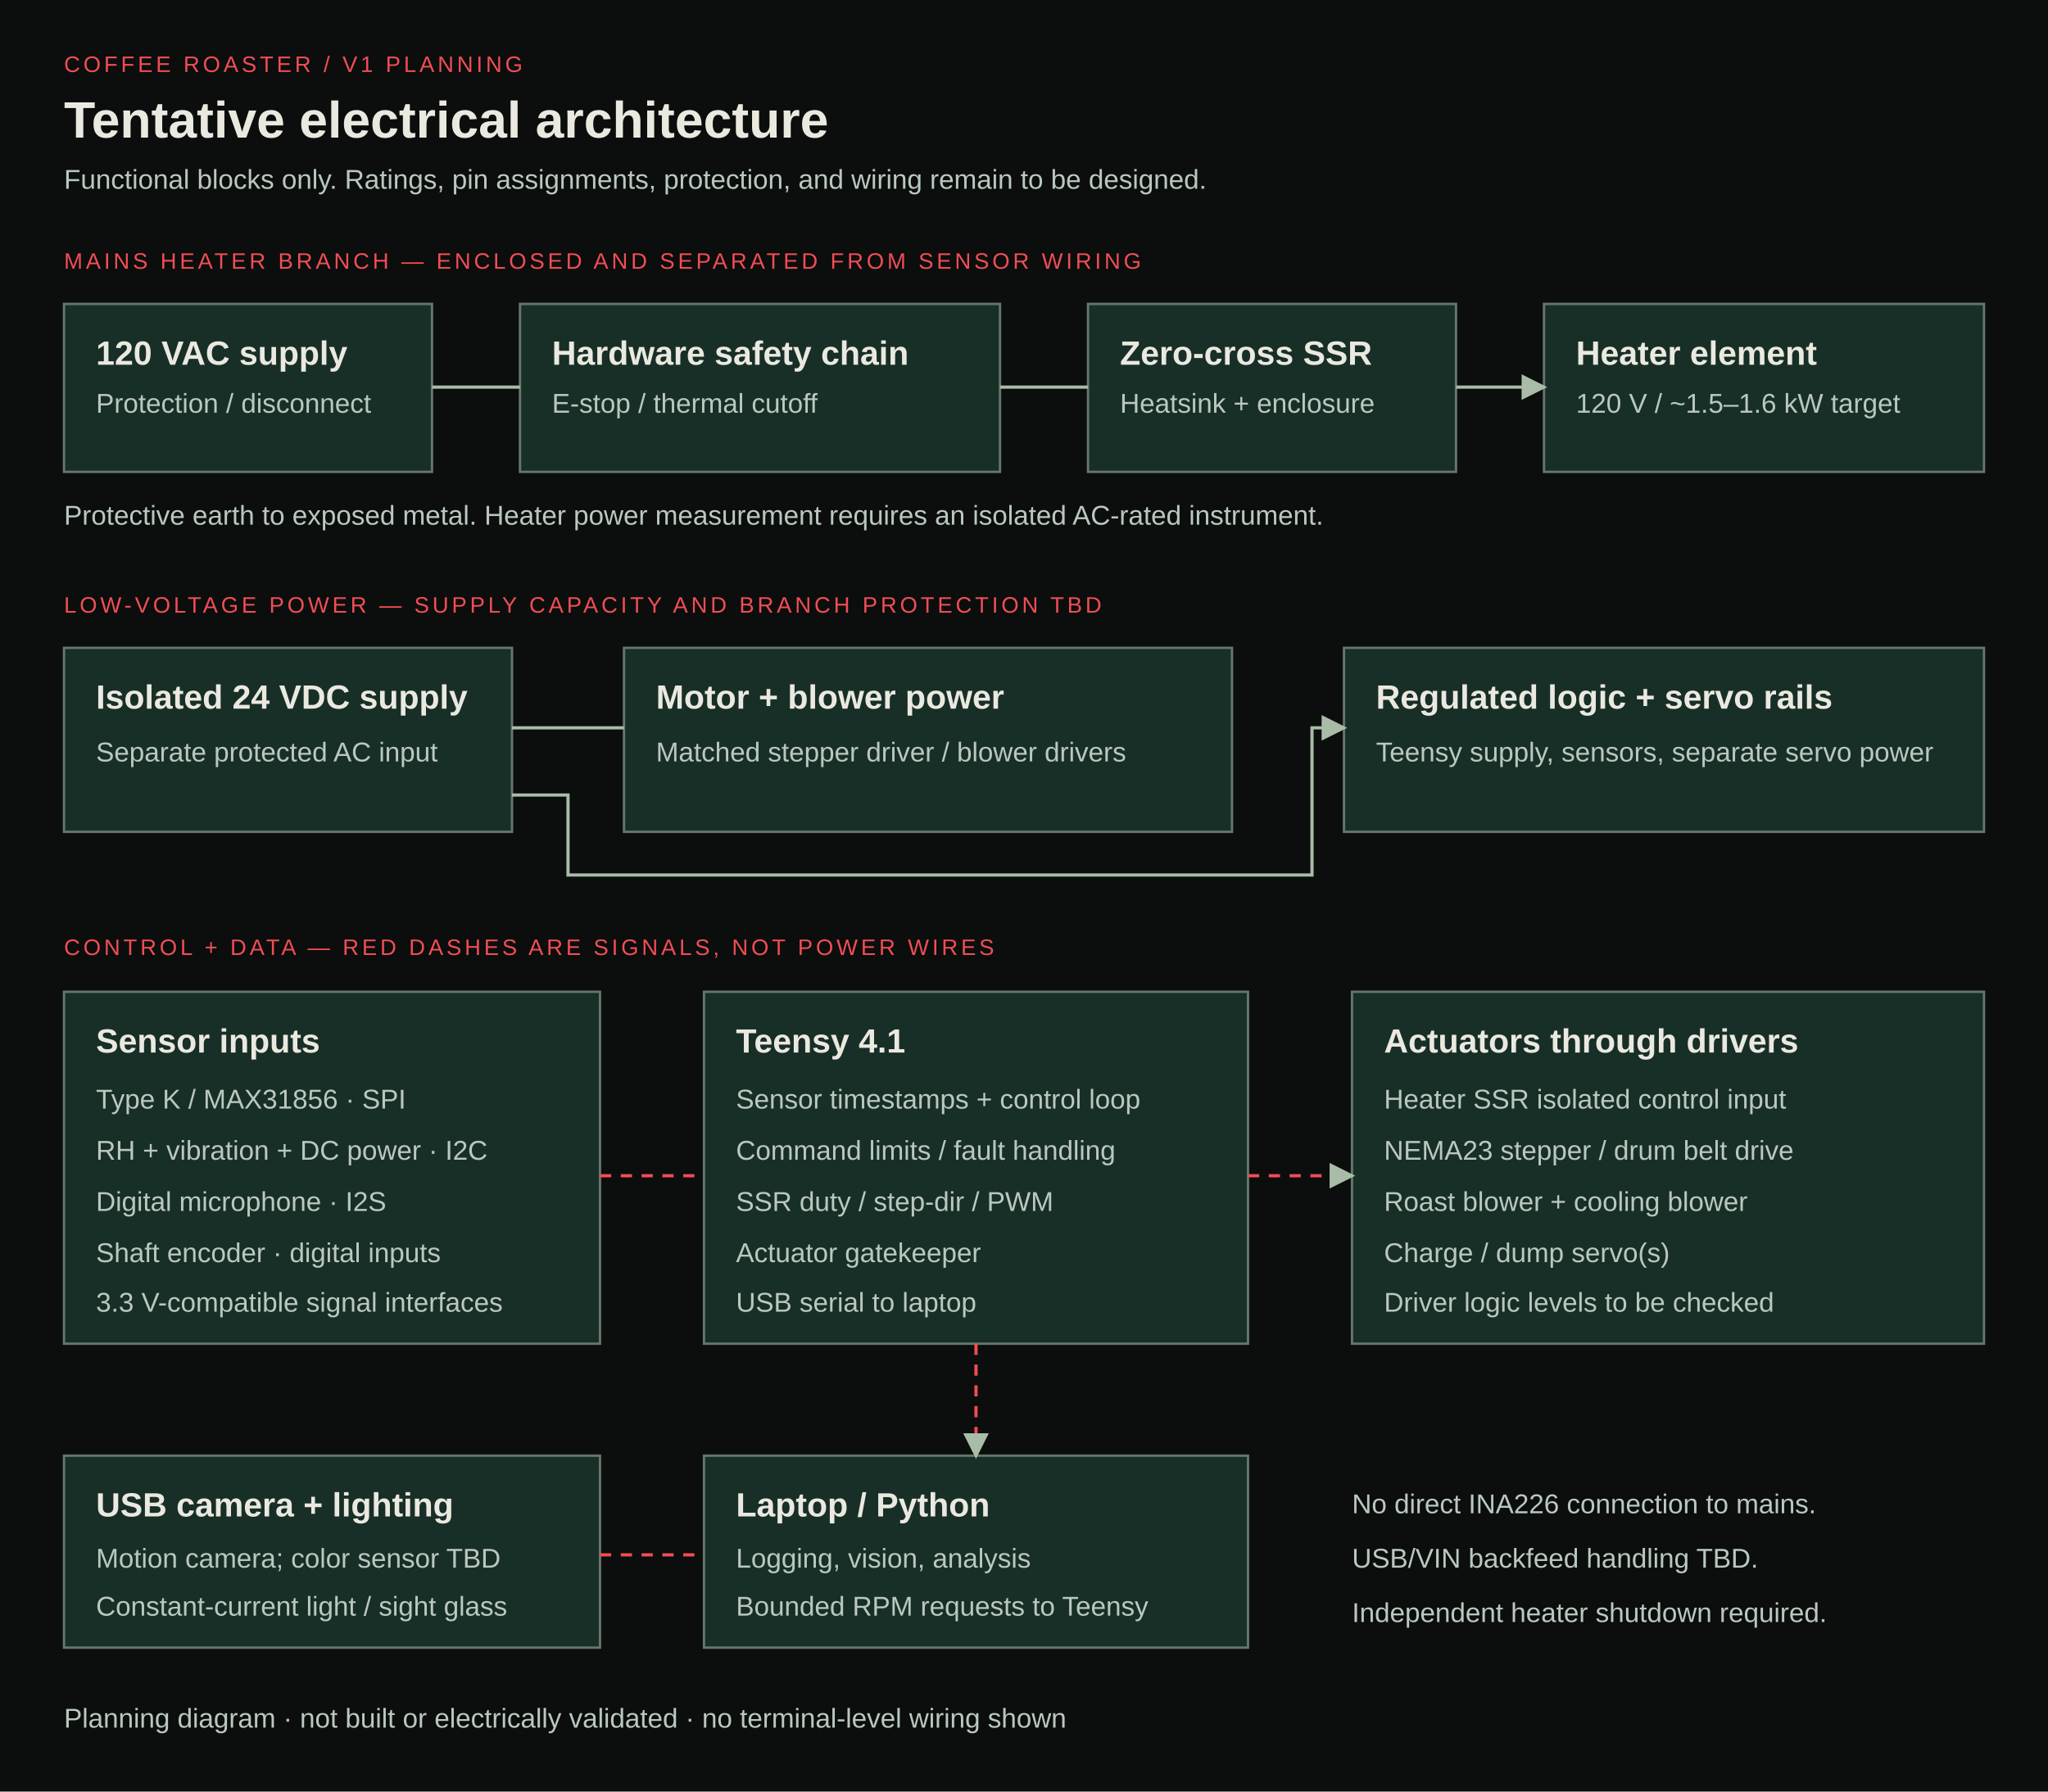
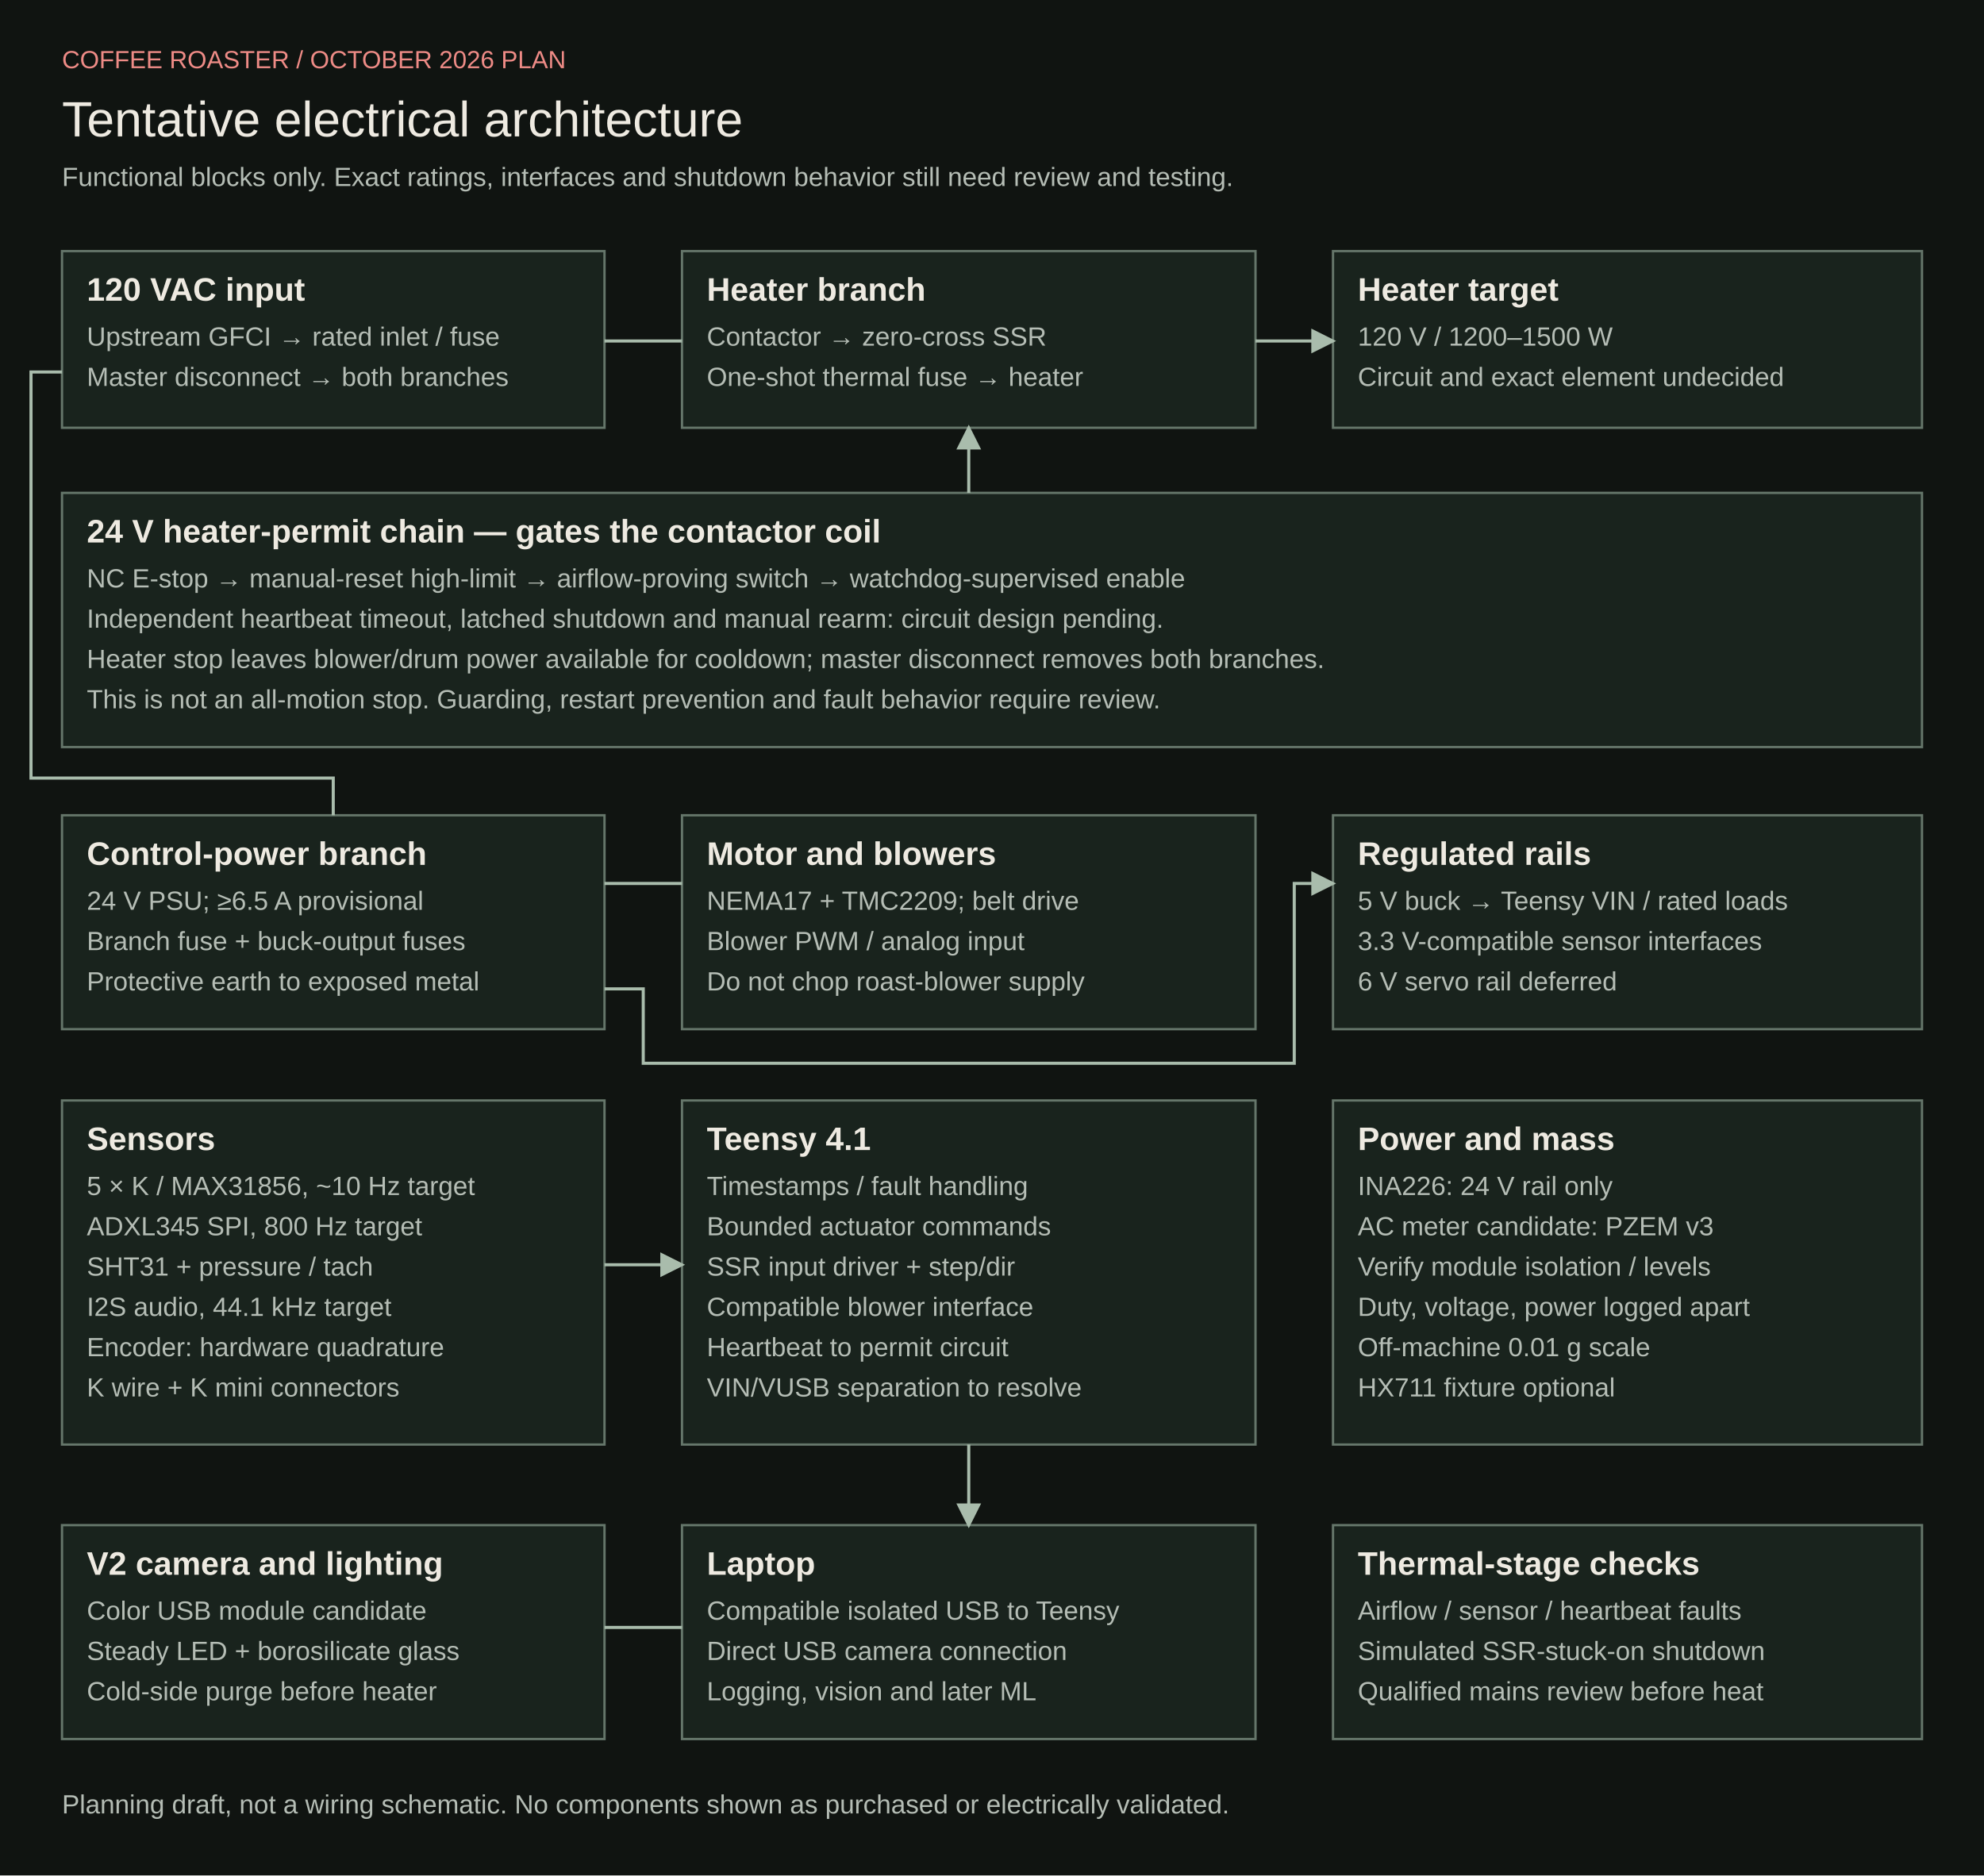
- <svg xmlns="http://www.w3.org/2000/svg" width="1280" height="1120" viewBox="0 0 1280 1120" role="img" aria-labelledby="title desc">
+ <svg xmlns="http://www.w3.org/2000/svg" width="1280" height="1210" viewBox="0 0 1280 1210" role="img" aria-labelledby="title desc">
  <defs>
    <marker id="arrow" markerWidth="8" markerHeight="8" refX="7" refY="4" orient="auto">
-       <path d="M0 0L8 4L0 8" fill="#a9bca8" />
+       <path d="M0 0L8 4L0 8" fill="#a9bcac" />
    </marker>
-     <style>text{font-family:Arial,sans-serif;fill:#eae9e0}.label{font-size:21px;font-weight:bold}.small{font-size:17px;fill:#bac8be}.head{font-size:14px;letter-spacing:2px;fill:#f24d55}.box{fill:#182f27;stroke:#65766a;stroke-width:1.5}.wire{fill:none;stroke:#a9bca8;stroke-width:2;marker-end:url(#arrow)}.signal{fill:none;stroke:#f24d55;stroke-width:2;stroke-dasharray:7 6;marker-end:url(#arrow)}</style>
+     <style>text{font-family:Arial,sans-serif;fill:#eeeae1}.title{font-size:32px}.head{font-size:16px;fill:#ee8b86}.label{font-size:21px;font-weight:bold}.small{font-size:17px;fill:#b5bdb5}.box{fill:#19231d;stroke:#65766a;stroke-width:1.5}.wire{fill:none;stroke:#a9bcac;stroke-width:2;marker-end:url(#arrow)}</style>
  </defs>
-   <rect width="1280" height="1120" fill="#0b0e0d" />
-   <text x="40" y="45" class="head">COFFEE ROASTER / V1 PLANNING</text>
-   <text x="40" y="86" font-size="32" font-weight="bold">Tentative electrical architecture</text>
-   <text x="40" y="118" class="small">Functional blocks only. Ratings, pin assignments, protection, and wiring remain to be designed.</text>
-   <text x="40" y="168" class="head">MAINS HEATER BRANCH — ENCLOSED AND SEPARATED FROM SENSOR WIRING</text>
-   <rect class="box" x="40" y="190" width="230" height="105" />
-   <text x="60" y="228" class="label">120 VAC supply</text>
-   <text x="60" y="258" class="small">Protection / disconnect</text>
-   <rect class="box" x="325" y="190" width="300" height="105" />
-   <text x="345" y="228" class="label">Hardware safety chain</text>
-   <text x="345" y="258" class="small">E-stop / thermal cutoff</text>
-   <rect class="box" x="680" y="190" width="230" height="105" />
-   <text x="700" y="228" class="label">Zero-cross SSR</text>
-   <text x="700" y="258" class="small">Heatsink + enclosure</text>
-   <rect class="box" x="965" y="190" width="275" height="105" />
-   <text x="985" y="228" class="label">Heater element</text>
-   <text x="985" y="258" class="small">120 V / ~1.5–1.6 kW target</text>
-   <path class="wire" d="M270 242H325M625 242H680M910 242H965" />
-   <text x="40" y="328" class="small">Protective earth to exposed metal. Heater power measurement requires an isolated AC-rated instrument.</text>
-   <text x="40" y="383" class="head">LOW-VOLTAGE POWER — SUPPLY CAPACITY AND BRANCH PROTECTION TBD</text>
-   <rect class="box" x="40" y="405" width="280" height="115" />
-   <text x="60" y="443" class="label">Isolated 24 VDC supply</text>
-   <text x="60" y="476" class="small">Separate protected AC input</text>
-   <rect class="box" x="390" y="405" width="380" height="115" />
-   <text x="410" y="443" class="label">Motor + blower power</text>
-   <text x="410" y="476" class="small">Matched stepper driver / blower drivers</text>
-   <rect class="box" x="840" y="405" width="400" height="115" />
-   <text x="860" y="443" class="label">Regulated logic + servo rails</text>
-   <text x="860" y="476" class="small">Teensy supply, sensors, separate servo power</text>
-   <path class="wire" d="M320 455H390M320 497H355V547H820V455H840" />
-   <text x="40" y="597" class="head">CONTROL + DATA — RED DASHES ARE SIGNALS, NOT POWER WIRES</text>
-   <rect class="box" x="40" y="620" width="335" height="220" />
-   <text x="60" y="658" class="label">Sensor inputs</text>
-   <text x="60" y="693" class="small">Type K / MAX31856 · SPI</text>
-   <text x="60" y="725" class="small">RH + vibration + DC power · I2C</text>
-   <text x="60" y="757" class="small">Digital microphone · I2S</text>
-   <text x="60" y="789" class="small">Shaft encoder · digital inputs</text>
-   <text x="60" y="820" class="small">3.3 V-compatible signal interfaces</text>
-   <rect class="box" x="440" y="620" width="340" height="220" />
-   <text x="460" y="658" class="label">Teensy 4.1</text>
-   <text x="460" y="693" class="small">Sensor timestamps + control loop</text>
-   <text x="460" y="725" class="small">Command limits / fault handling</text>
-   <text x="460" y="757" class="small">SSR duty / step-dir / PWM</text>
-   <text x="460" y="789" class="small">Actuator gatekeeper</text>
-   <text x="460" y="820" class="small">USB serial to laptop</text>
-   <rect class="box" x="845" y="620" width="395" height="220" />
-   <text x="865" y="658" class="label">Actuators through drivers</text>
-   <text x="865" y="693" class="small">Heater SSR isolated control input</text>
-   <text x="865" y="725" class="small">NEMA23 stepper / drum belt drive</text>
-   <text x="865" y="757" class="small">Roast blower + cooling blower</text>
-   <text x="865" y="789" class="small">Charge / dump servo(s)</text>
-   <text x="865" y="820" class="small">Driver logic levels to be checked</text>
-   <path class="signal" d="M375 735H440M780 735H845" />
-   <rect class="box" x="40" y="910" width="335" height="120" />
-   <text x="60" y="948" class="label">USB camera + lighting</text>
-   <text x="60" y="980" class="small">Motion camera; color sensor TBD</text>
-   <text x="60" y="1010" class="small">Constant-current light / sight glass</text>
-   <rect class="box" x="440" y="910" width="340" height="120" />
-   <text x="460" y="948" class="label">Laptop / Python</text>
-   <text x="460" y="980" class="small">Logging, vision, analysis</text>
-   <text x="460" y="1010" class="small">Bounded RPM requests to Teensy</text>
-   <path class="signal" d="M375 972H440M610 840V910" />
-   <text x="845" y="946" class="small">No direct INA226 connection to mains.</text>
-   <text x="845" y="980" class="small">USB/VIN backfeed handling TBD.</text>
-   <text x="845" y="1014" class="small">Independent heater shutdown required.</text>
-   <text x="40" y="1080" class="small">Planning diagram · not built or electrically validated · no terminal-level wiring shown</text>
+   <rect width="1280" height="1210" fill="#101411" />
+   <rect class="box" x="40" y="162" width="350" height="114" />
+   <rect class="box" x="440" y="162" width="370" height="114" />
+   <rect class="box" x="860" y="162" width="380" height="114" />
+   <rect class="box" x="40" y="318" width="1200" height="164" />
+   <rect class="box" x="40" y="526" width="350" height="138" />
+   <rect class="box" x="440" y="526" width="370" height="138" />
+   <rect class="box" x="860" y="526" width="380" height="138" />
+   <rect class="box" x="40" y="710" width="350" height="222" />
+   <rect class="box" x="440" y="710" width="370" height="222" />
+   <rect class="box" x="860" y="710" width="380" height="222" />
+   <rect class="box" x="40" y="984" width="350" height="138" />
+   <rect class="box" x="440" y="984" width="370" height="138" />
+   <rect class="box" x="860" y="984" width="380" height="138" />
+   <path class="wire" d="M390 220H440M810 220H860" />
+   <path class="wire" d="M625 318V276" />
+   <path class="wire" d="M40 240H20V502H215V526M390 570H440M390 638H415V686H835V570H860" />
+   <path class="wire" d="M390 816H440" />
+   <path class="wire" d="M390 1050H440M625 932V984" />
+   <text x="40" y="44" class="head">COFFEE ROASTER / OCTOBER 2026 PLAN</text>
+   <text x="40" y="88" class="title">Tentative electrical architecture</text>
+   <text x="40" y="120" class="small">Functional blocks only. Exact ratings, interfaces and shutdown behavior still need review and testing.</text>
+   <text x="56" y="194" class="label">120 VAC input</text>
+   <text x="56" y="223" class="small">Upstream GFCI → rated inlet / fuse</text>
+   <text x="56" y="249" class="small">Master disconnect → both branches</text>
+   <text x="456" y="194" class="label">Heater branch</text>
+   <text x="456" y="223" class="small">Contactor → zero-cross SSR</text>
+   <text x="456" y="249" class="small">One-shot thermal fuse → heater</text>
+   <text x="876" y="194" class="label">Heater target</text>
+   <text x="876" y="223" class="small">120 V / 1200–1500 W</text>
+   <text x="876" y="249" class="small">Circuit and exact element undecided</text>
+   <text x="56" y="350" class="label">24 V heater-permit chain — gates the contactor coil</text>
+   <text x="56" y="379" class="small">NC E-stop → manual-reset high-limit → airflow-proving switch → watchdog-supervised enable</text>
+   <text x="56" y="405" class="small">Independent heartbeat timeout, latched shutdown and manual rearm: circuit design pending.</text>
+   <text x="56" y="431" class="small">Heater stop leaves blower/drum power available for cooldown; master disconnect removes both branches.</text>
+   <text x="56" y="457" class="small">This is not an all-motion stop. Guarding, restart prevention and fault behavior require review.</text>
+   <text x="56" y="558" class="label">Control-power branch</text>
+   <text x="56" y="587" class="small">24 V PSU; ≥6.5 A provisional</text>
+   <text x="56" y="613" class="small">Branch fuse + buck-output fuses</text>
+   <text x="56" y="639" class="small">Protective earth to exposed metal</text>
+   <text x="456" y="558" class="label">Motor and blowers</text>
+   <text x="456" y="587" class="small">NEMA17 + TMC2209; belt drive</text>
+   <text x="456" y="613" class="small">Blower PWM / analog input</text>
+   <text x="456" y="639" class="small">Do not chop roast-blower supply</text>
+   <text x="876" y="558" class="label">Regulated rails</text>
+   <text x="876" y="587" class="small">5 V buck → Teensy VIN / rated loads</text>
+   <text x="876" y="613" class="small">3.3 V-compatible sensor interfaces</text>
+   <text x="876" y="639" class="small">6 V servo rail deferred</text>
+   <text x="56" y="742" class="label">Sensors</text>
+   <text x="56" y="771" class="small">5 × K / MAX31856, ~10 Hz target</text>
+   <text x="56" y="797" class="small">ADXL345 SPI, 800 Hz target</text>
+   <text x="56" y="823" class="small">SHT31 + pressure / tach</text>
+   <text x="56" y="849" class="small">I2S audio, 44.1 kHz target</text>
+   <text x="56" y="875" class="small">Encoder: hardware quadrature</text>
+   <text x="56" y="901" class="small">K wire + K mini connectors</text>
+   <text x="456" y="742" class="label">Teensy 4.1</text>
+   <text x="456" y="771" class="small">Timestamps / fault handling</text>
+   <text x="456" y="797" class="small">Bounded actuator commands</text>
+   <text x="456" y="823" class="small">SSR input driver + step/dir</text>
+   <text x="456" y="849" class="small">Compatible blower interface</text>
+   <text x="456" y="875" class="small">Heartbeat to permit circuit</text>
+   <text x="456" y="901" class="small">VIN/VUSB separation to resolve</text>
+   <text x="876" y="742" class="label">Power and mass</text>
+   <text x="876" y="771" class="small">INA226: 24 V rail only</text>
+   <text x="876" y="797" class="small">AC meter candidate: PZEM v3</text>
+   <text x="876" y="823" class="small">Verify module isolation / levels</text>
+   <text x="876" y="849" class="small">Duty, voltage, power logged apart</text>
+   <text x="876" y="875" class="small">Off-machine 0.01 g scale</text>
+   <text x="876" y="901" class="small">HX711 fixture optional</text>
+   <text x="56" y="1016" class="label">V2 camera and lighting</text>
+   <text x="56" y="1045" class="small">Color USB module candidate</text>
+   <text x="56" y="1071" class="small">Steady LED + borosilicate glass</text>
+   <text x="56" y="1097" class="small">Cold-side purge before heater</text>
+   <text x="456" y="1016" class="label">Laptop</text>
+   <text x="456" y="1045" class="small">Compatible isolated USB to Teensy</text>
+   <text x="456" y="1071" class="small">Direct USB camera connection</text>
+   <text x="456" y="1097" class="small">Logging, vision and later ML</text>
+   <text x="876" y="1016" class="label">Thermal-stage checks</text>
+   <text x="876" y="1045" class="small">Airflow / sensor / heartbeat faults</text>
+   <text x="876" y="1071" class="small">Simulated SSR-stuck-on shutdown</text>
+   <text x="876" y="1097" class="small">Qualified mains review before heat</text>
+   <text x="40" y="1170" class="small">Planning draft, not a wiring schematic. No components shown as purchased or electrically validated.</text>
</svg>
